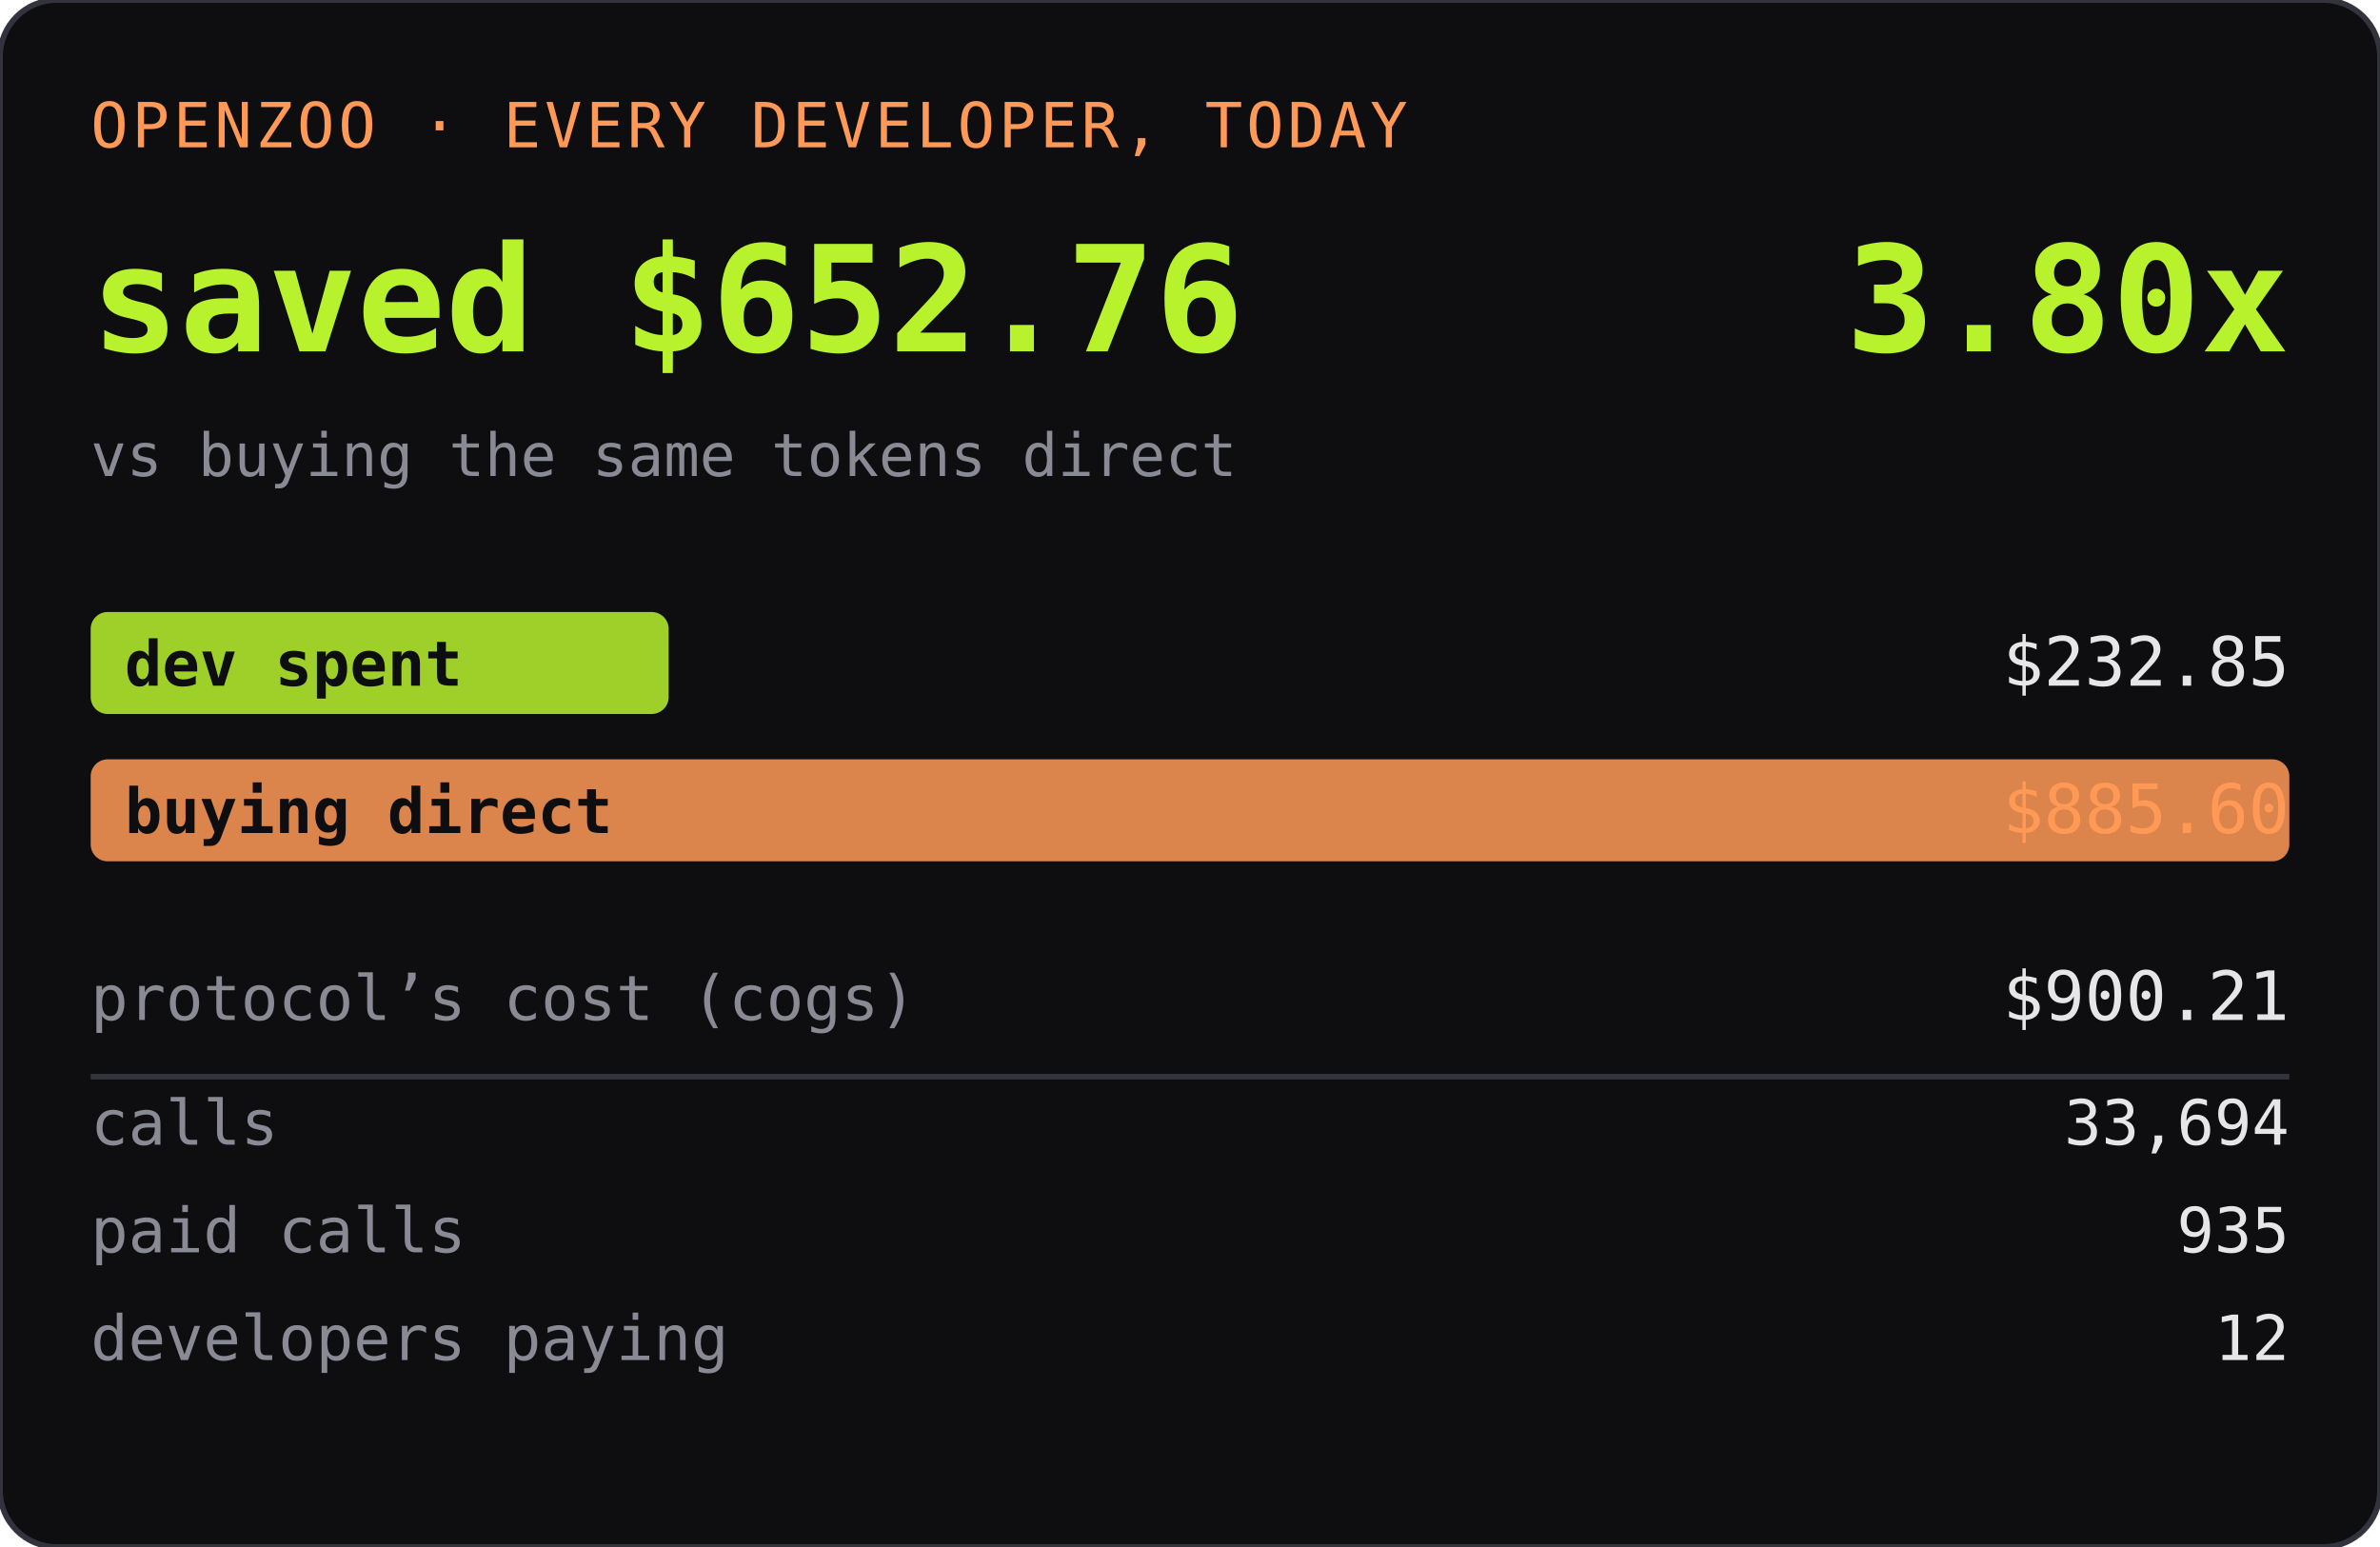
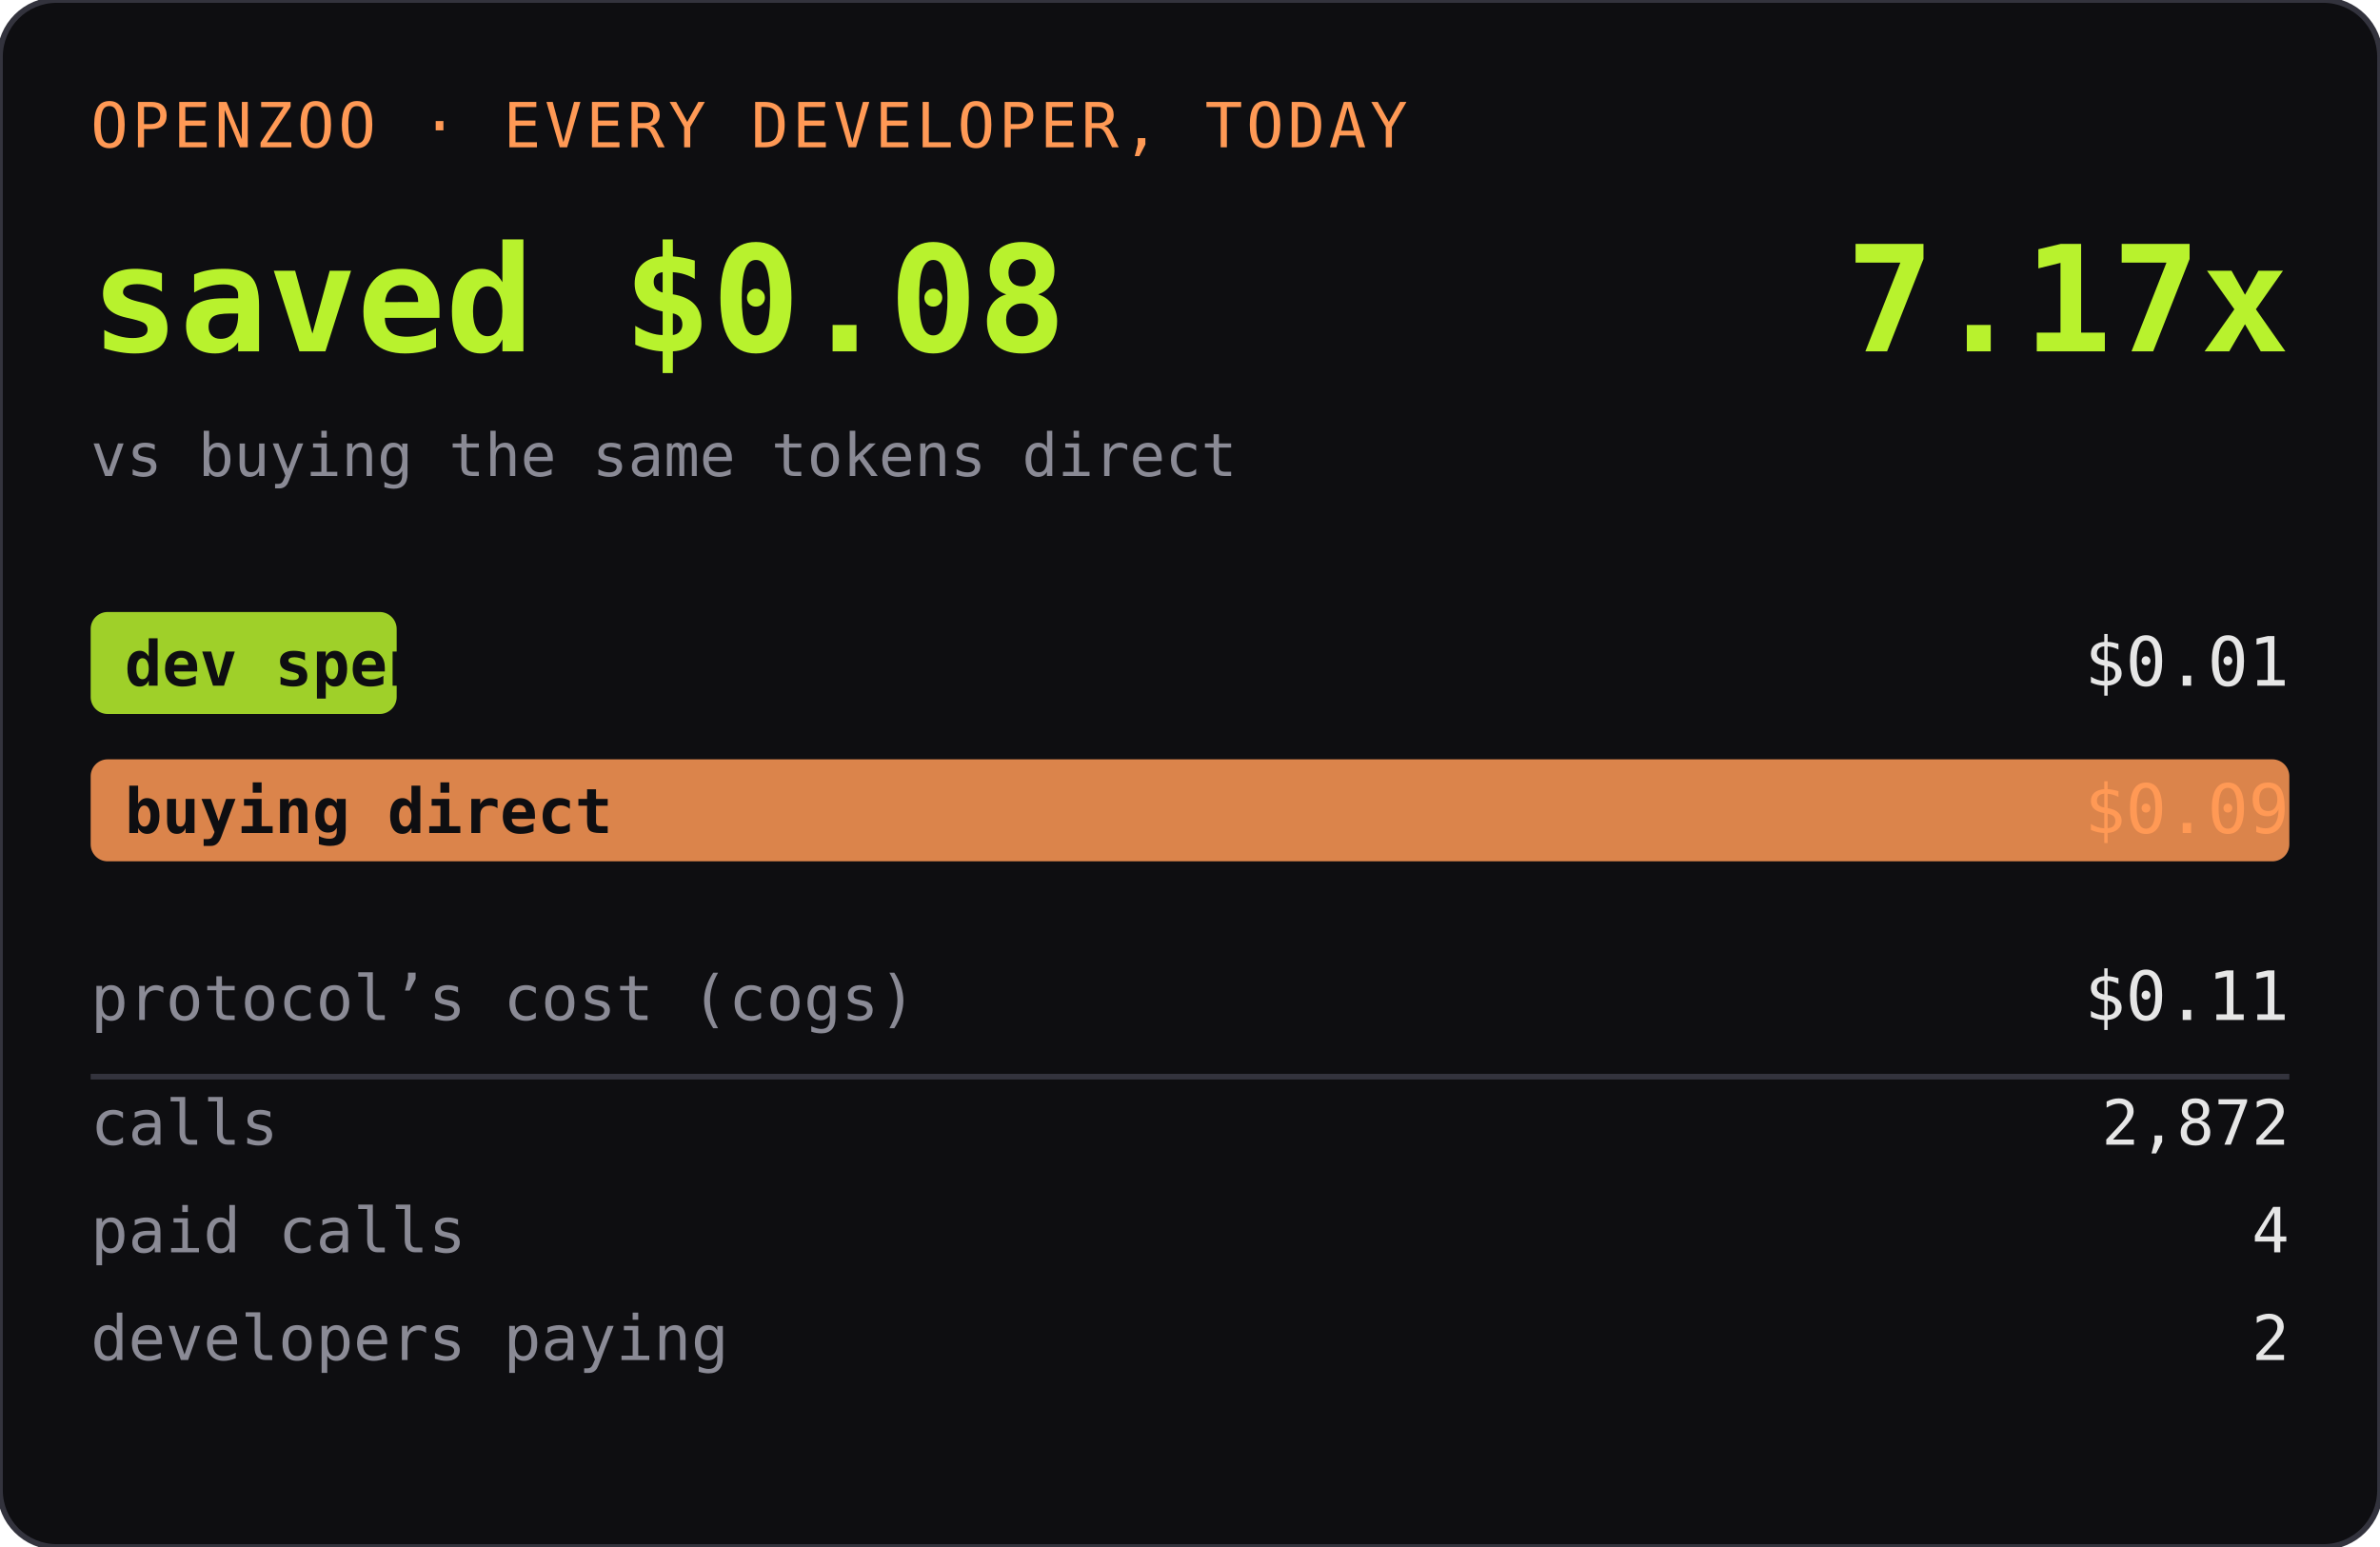
<svg xmlns="http://www.w3.org/2000/svg" width="420" height="273" role="img" aria-label="OPENZOO · EVERY DEVELOPER, TODAY">
  <rect width="420" height="273" rx="10" fill="#0e0e11" />
  <rect width="420" height="273" rx="10" fill="none" stroke="#33333d" />
  <text x="16" y="26" font-family="ui-monospace,SFMono-Regular,Menlo,monospace" font-size="11" fill="#ff9955" letter-spacing="0.06em">OPENZOO · EVERY DEVELOPER, TODAY</text>
-   <text x="16" y="62" font-family="ui-monospace,SFMono-Regular,Menlo,monospace" font-size="26" font-weight="600" fill="#b8f22d">saved $652.76</text>
-   <text x="404" y="62" text-anchor="end" font-family="ui-monospace,SFMono-Regular,Menlo,monospace" font-size="26" font-weight="600" fill="#b8f22d">3.80x</text>
+   <text x="16" y="62" font-family="ui-monospace,SFMono-Regular,Menlo,monospace" font-size="26" font-weight="600" fill="#b8f22d">saved $0.08</text>
+   <text x="404" y="62" text-anchor="end" font-family="ui-monospace,SFMono-Regular,Menlo,monospace" font-size="26" font-weight="600" fill="#b8f22d">7.17x</text>
  <text x="16" y="84" font-family="ui-monospace,SFMono-Regular,Menlo,monospace" font-size="10.5" fill="#8a8a95">vs buying the same tokens direct</text>
-   <rect x="16" y="108" width="102" height="18" rx="3" fill="#b8f22d" opacity="0.85" />
+   <rect x="16" y="108" width="54" height="18" rx="3" fill="#b8f22d" opacity="0.85" />
  <text x="22" y="121" font-family="ui-monospace,SFMono-Regular,Menlo,monospace" font-size="11" fill="#0e0e11" font-weight="600">dev spent</text>
-   <text x="404" y="121" text-anchor="end" font-family="ui-monospace,SFMono-Regular,Menlo,monospace" font-size="12" fill="#e6e6e6">$232.85</text>
+   <text x="404" y="121" text-anchor="end" font-family="ui-monospace,SFMono-Regular,Menlo,monospace" font-size="12" fill="#e6e6e6">$0.01</text>
  <rect x="16" y="134" width="388" height="18" rx="3" fill="#ff9955" opacity="0.85" />
  <text x="22" y="147" font-family="ui-monospace,SFMono-Regular,Menlo,monospace" font-size="11" fill="#0e0e11" font-weight="600">buying direct</text>
-   <text x="404" y="147" text-anchor="end" font-family="ui-monospace,SFMono-Regular,Menlo,monospace" font-size="12" fill="#ff9955">$885.60</text>
+   <text x="404" y="147" text-anchor="end" font-family="ui-monospace,SFMono-Regular,Menlo,monospace" font-size="12" fill="#ff9955">$0.09</text>
  <text x="16" y="180" font-family="ui-monospace,SFMono-Regular,Menlo,monospace" font-size="11" fill="#8a8a95">protocol’s cost (cogs)</text>
-   <text x="404" y="180" text-anchor="end" font-family="ui-monospace,SFMono-Regular,Menlo,monospace" font-size="12" fill="#e6e6e6">$900.21</text>
+   <text x="404" y="180" text-anchor="end" font-family="ui-monospace,SFMono-Regular,Menlo,monospace" font-size="12" fill="#e6e6e6">$0.11</text>
  <line x1="16" y1="190" x2="404" y2="190" stroke="#33333d" />
  <text x="16" y="202" font-family="ui-monospace,SFMono-Regular,Menlo,monospace" font-size="11" fill="#8a8a95">calls</text>
-   <text x="404" y="202" text-anchor="end" font-family="ui-monospace,SFMono-Regular,Menlo,monospace" font-size="11" fill="#e6e6e6">33,694</text>
+   <text x="404" y="202" text-anchor="end" font-family="ui-monospace,SFMono-Regular,Menlo,monospace" font-size="11" fill="#e6e6e6">2,872</text>
  <text x="16" y="221" font-family="ui-monospace,SFMono-Regular,Menlo,monospace" font-size="11" fill="#8a8a95">paid calls</text>
-   <text x="404" y="221" text-anchor="end" font-family="ui-monospace,SFMono-Regular,Menlo,monospace" font-size="11" fill="#e6e6e6">935</text>
+   <text x="404" y="221" text-anchor="end" font-family="ui-monospace,SFMono-Regular,Menlo,monospace" font-size="11" fill="#e6e6e6">4</text>
  <text x="16" y="240" font-family="ui-monospace,SFMono-Regular,Menlo,monospace" font-size="11" fill="#8a8a95">developers paying</text>
-   <text x="404" y="240" text-anchor="end" font-family="ui-monospace,SFMono-Regular,Menlo,monospace" font-size="11" fill="#e6e6e6">12</text>
+   <text x="404" y="240" text-anchor="end" font-family="ui-monospace,SFMono-Regular,Menlo,monospace" font-size="11" fill="#e6e6e6">2</text>
</svg>
